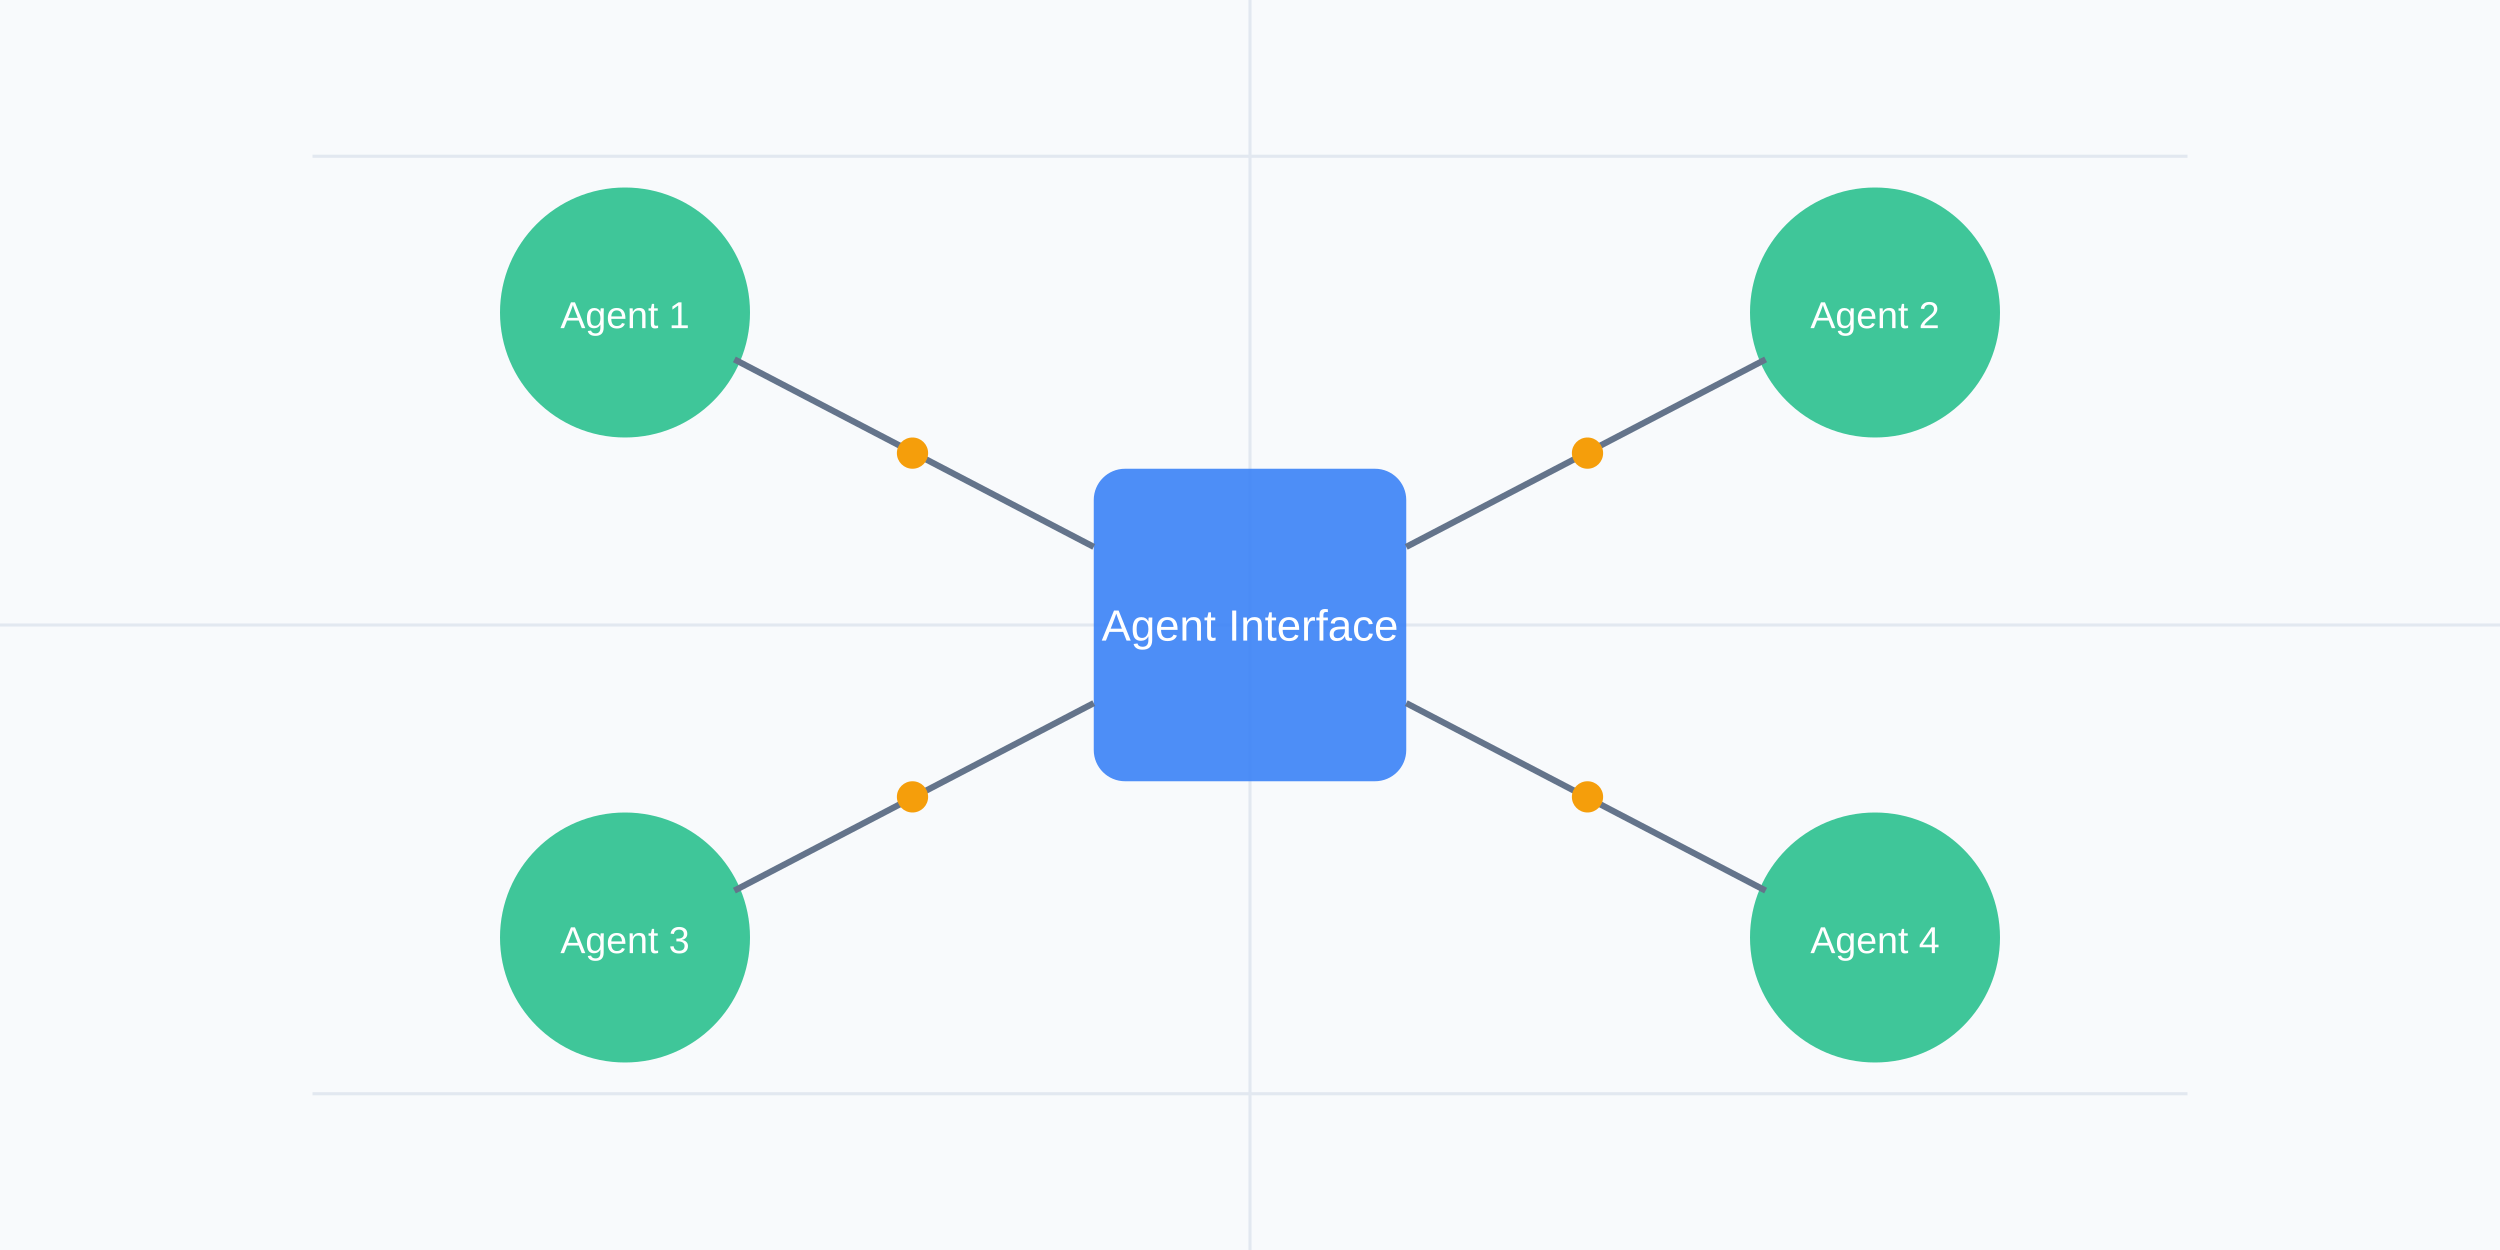
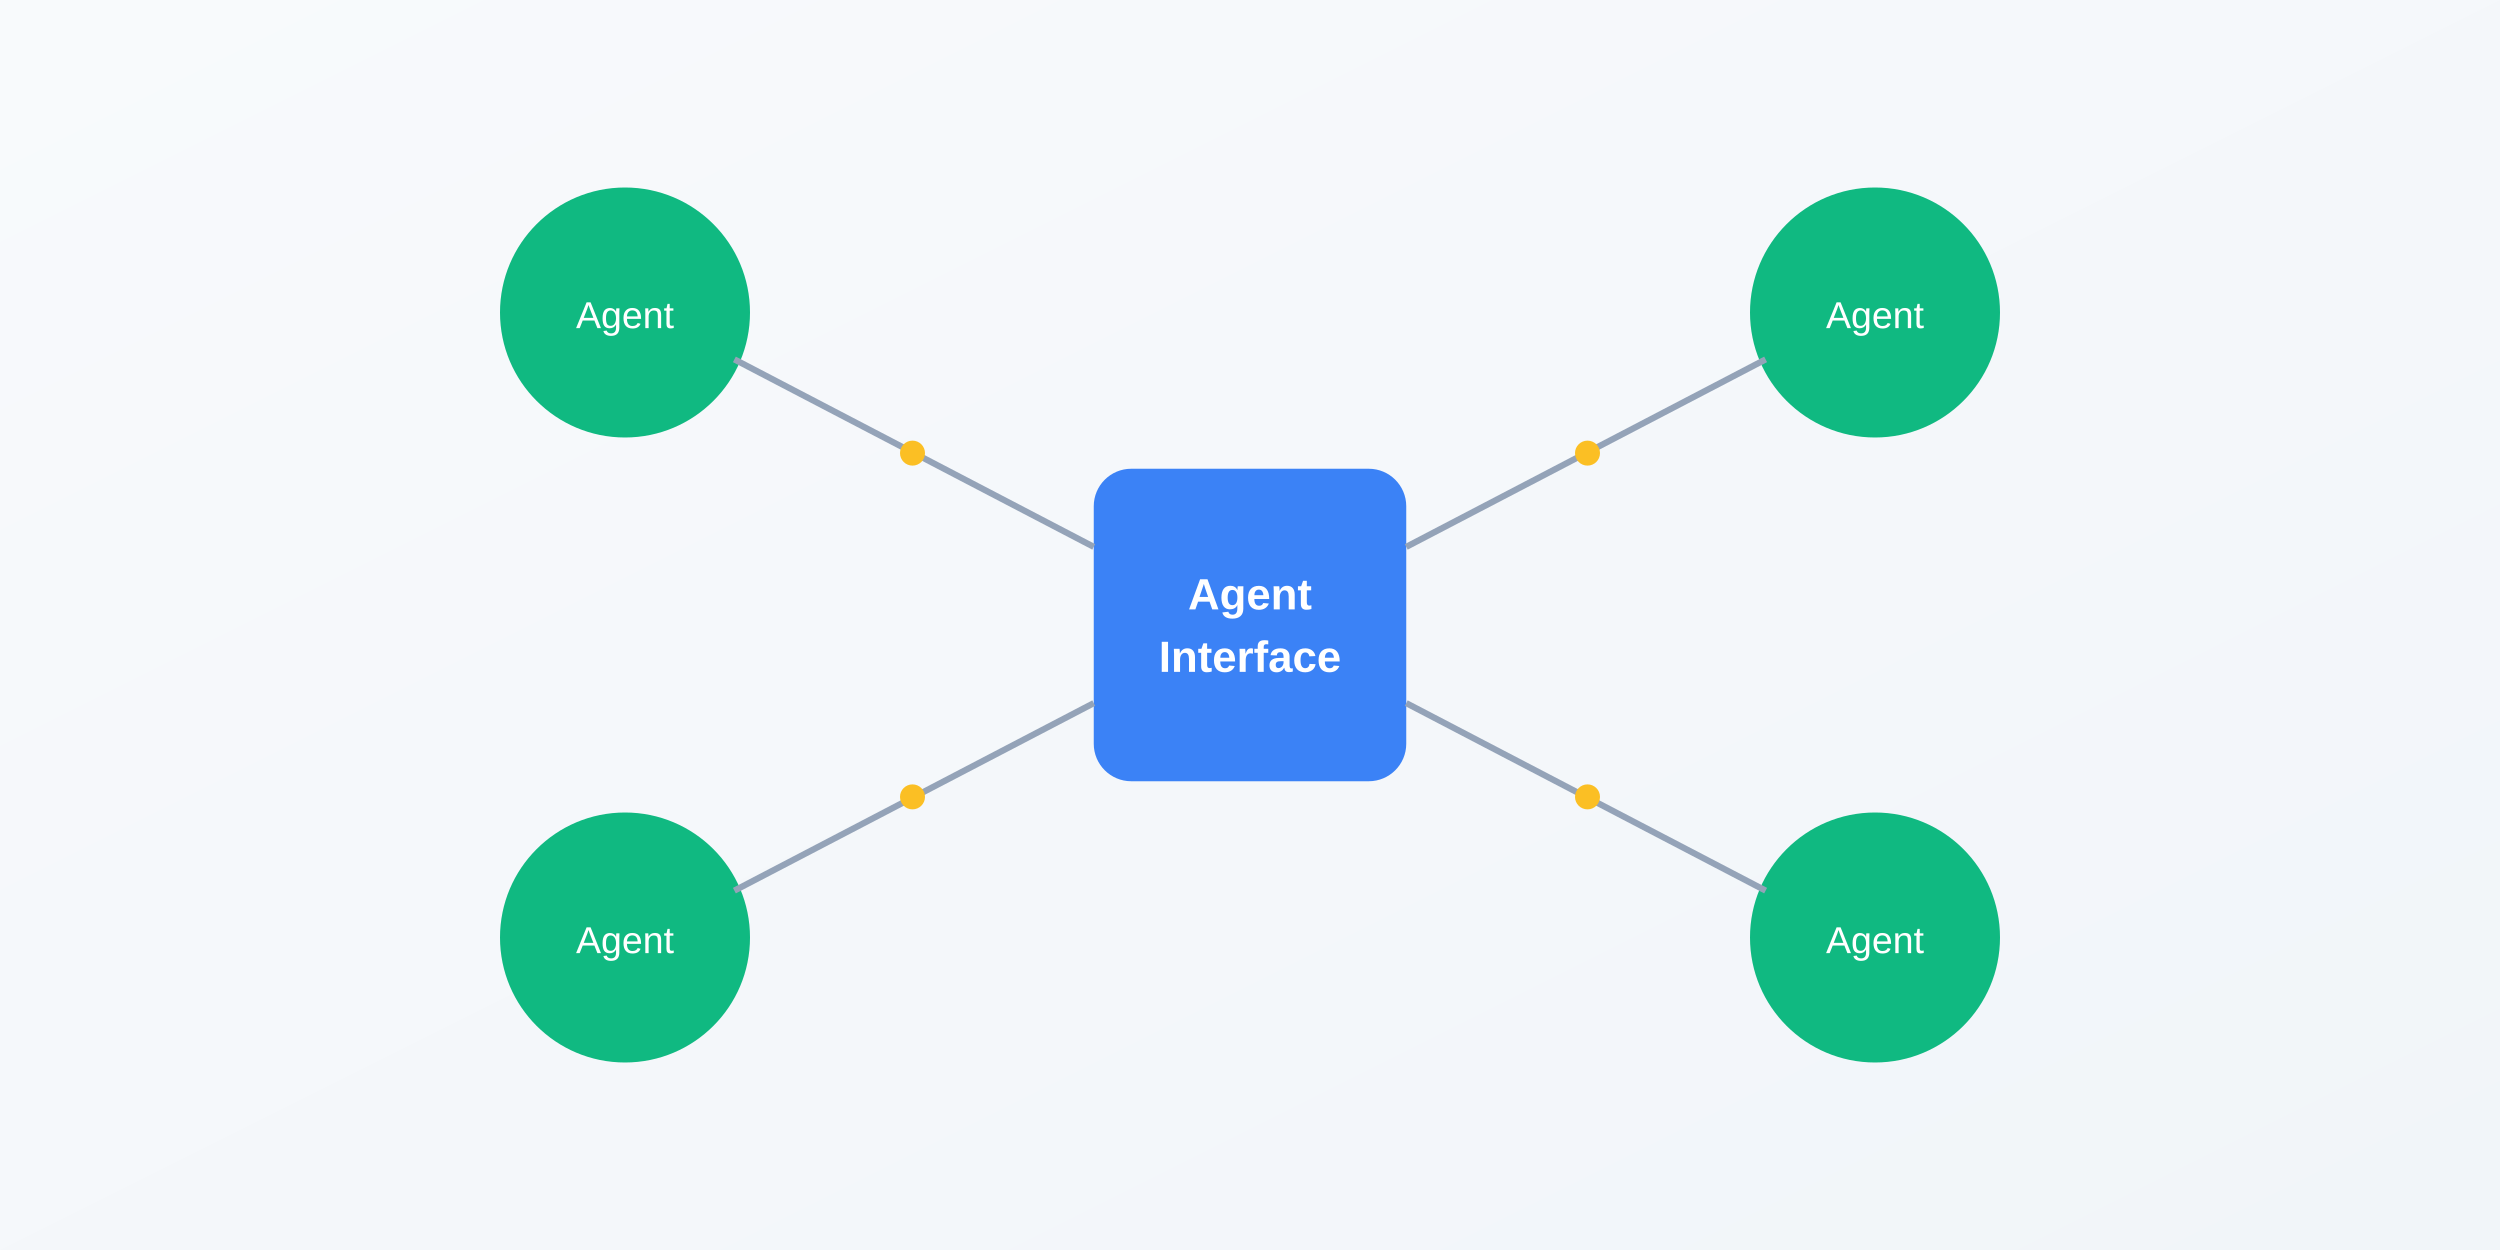
<svg xmlns="http://www.w3.org/2000/svg" viewBox="0 0 800 400">
-   <rect width="800" height="400" fill="#f8fafc" />
-   <path d="M0 200 H800 M400 0 V400" stroke="#e2e8f0" stroke-width="1" />
-   <path d="M100 50 H700 M100 350 H700" stroke="#e2e8f0" stroke-width="1" />
-   <rect x="350" y="150" width="100" height="100" rx="10" fill="#3b82f6" opacity="0.9" />
-   <text x="400" y="205" font-family="Arial" font-size="14" fill="white" text-anchor="middle">Agent Interface</text>
-   <circle cx="200" cy="100" r="40" fill="#10b981" opacity="0.8" />
-   <text x="200" y="105" font-family="Arial" font-size="12" fill="white" text-anchor="middle">Agent 1</text>
-   <circle cx="600" cy="100" r="40" fill="#10b981" opacity="0.8" />
-   <text x="600" y="105" font-family="Arial" font-size="12" fill="white" text-anchor="middle">Agent 2</text>
-   <circle cx="200" cy="300" r="40" fill="#10b981" opacity="0.8" />
-   <text x="200" y="305" font-family="Arial" font-size="12" fill="white" text-anchor="middle">Agent 3</text>
-   <circle cx="600" cy="300" r="40" fill="#10b981" opacity="0.8" />
-   <text x="600" y="305" font-family="Arial" font-size="12" fill="white" text-anchor="middle">Agent 4</text>
-   <path d="M235 115 L350 175" stroke="#64748b" stroke-width="2" />
-   <path d="M565 115 L450 175" stroke="#64748b" stroke-width="2" />
-   <path d="M235 285 L350 225" stroke="#64748b" stroke-width="2" />
-   <path d="M565 285 L450 225" stroke="#64748b" stroke-width="2" />
-   <circle cx="292" cy="145" r="5" fill="#f59e0b">
-     <animate attributeName="opacity" values="1;0;1" dur="2s" repeatCount="indefinite" />
-   </circle>
-   <circle cx="508" cy="145" r="5" fill="#f59e0b">
-     <animate attributeName="opacity" values="1;0;1" dur="2s" repeatCount="indefinite" />
-   </circle>
-   <circle cx="292" cy="255" r="5" fill="#f59e0b">
-     <animate attributeName="opacity" values="1;0;1" dur="2s" repeatCount="indefinite" />
-   </circle>
-   <circle cx="508" cy="255" r="5" fill="#f59e0b">
-     <animate attributeName="opacity" values="1;0;1" dur="2s" repeatCount="indefinite" />
-   </circle>
+   <defs>
+     <linearGradient id="bg-gradient" x1="0%" y1="0%" x2="100%" y2="100%">
+       <stop offset="0%" style="stop-color:#f8fafc;stop-opacity:1" />
+       <stop offset="100%" style="stop-color:#f1f5f9;stop-opacity:1" />
+     </linearGradient>
+   </defs>
+   <rect width="800" height="400" fill="url(#bg-gradient)" />
+   <g transform="translate(350,150)">
+     <rect x="0" y="0" width="100" height="100" rx="12" fill="#3b82f6" />
+     <text x="50" y="45" font-family="Arial" font-size="14" fill="white" text-anchor="middle" font-weight="bold">Agent</text>
+     <text x="50" y="65" font-family="Arial" font-size="14" fill="white" text-anchor="middle" font-weight="bold">Interface</text>
+   </g>
+   <g transform="translate(200,100)">
+     <circle r="40" fill="#10b981" />
+     <text x="0" y="5" font-family="Arial" font-size="12" fill="white" text-anchor="middle">Agent</text>
+   </g>
+   <g transform="translate(600,100)">
+     <circle r="40" fill="#10b981" />
+     <text x="0" y="5" font-family="Arial" font-size="12" fill="white" text-anchor="middle">Agent</text>
+   </g>
+   <g transform="translate(200,300)">
+     <circle r="40" fill="#10b981" />
+     <text x="0" y="5" font-family="Arial" font-size="12" fill="white" text-anchor="middle">Agent</text>
+   </g>
+   <g transform="translate(600,300)">
+     <circle r="40" fill="#10b981" />
+     <text x="0" y="5" font-family="Arial" font-size="12" fill="white" text-anchor="middle">Agent</text>
+   </g>
+   <g stroke="#94a3b8" stroke-width="2">
+     <path d="M235 115 L350 175" />
+     <path d="M565 115 L450 175" />
+     <path d="M235 285 L350 225" />
+     <path d="M565 285 L450 225" />
+   </g>
+   <g>
+     <circle cx="292" cy="145" r="4" fill="#fbbf24">
+       <animate attributeName="opacity" values="0;1;0" dur="3s" repeatCount="indefinite" />
+     </circle>
+     <circle cx="508" cy="145" r="4" fill="#fbbf24">
+       <animate attributeName="opacity" values="0;1;0" dur="3s" repeatCount="indefinite" begin="0.75s" />
+     </circle>
+     <circle cx="292" cy="255" r="4" fill="#fbbf24">
+       <animate attributeName="opacity" values="0;1;0" dur="3s" repeatCount="indefinite" begin="1.5s" />
+     </circle>
+     <circle cx="508" cy="255" r="4" fill="#fbbf24">
+       <animate attributeName="opacity" values="0;1;0" dur="3s" repeatCount="indefinite" begin="2.25s" />
+     </circle>
+   </g>
</svg>
